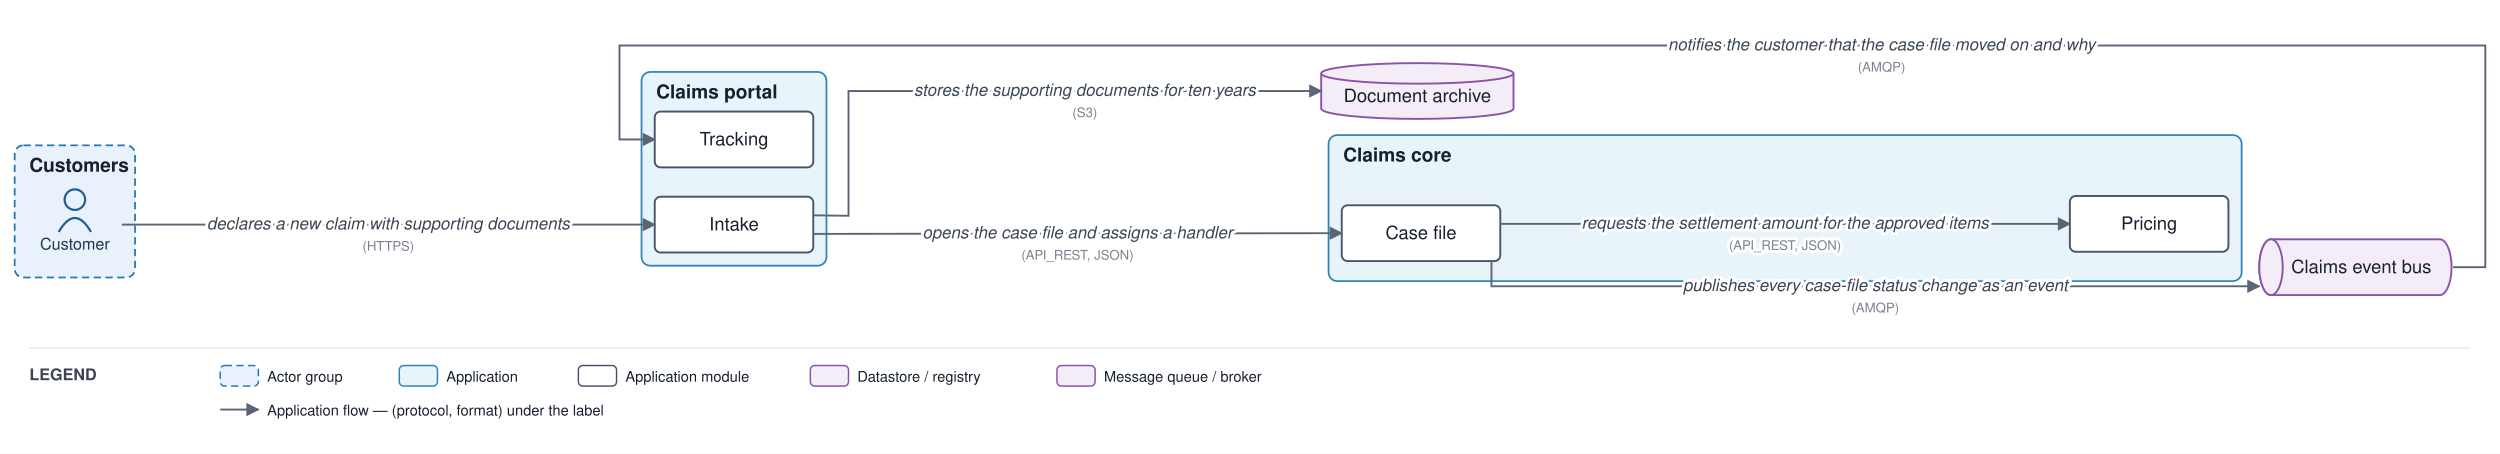
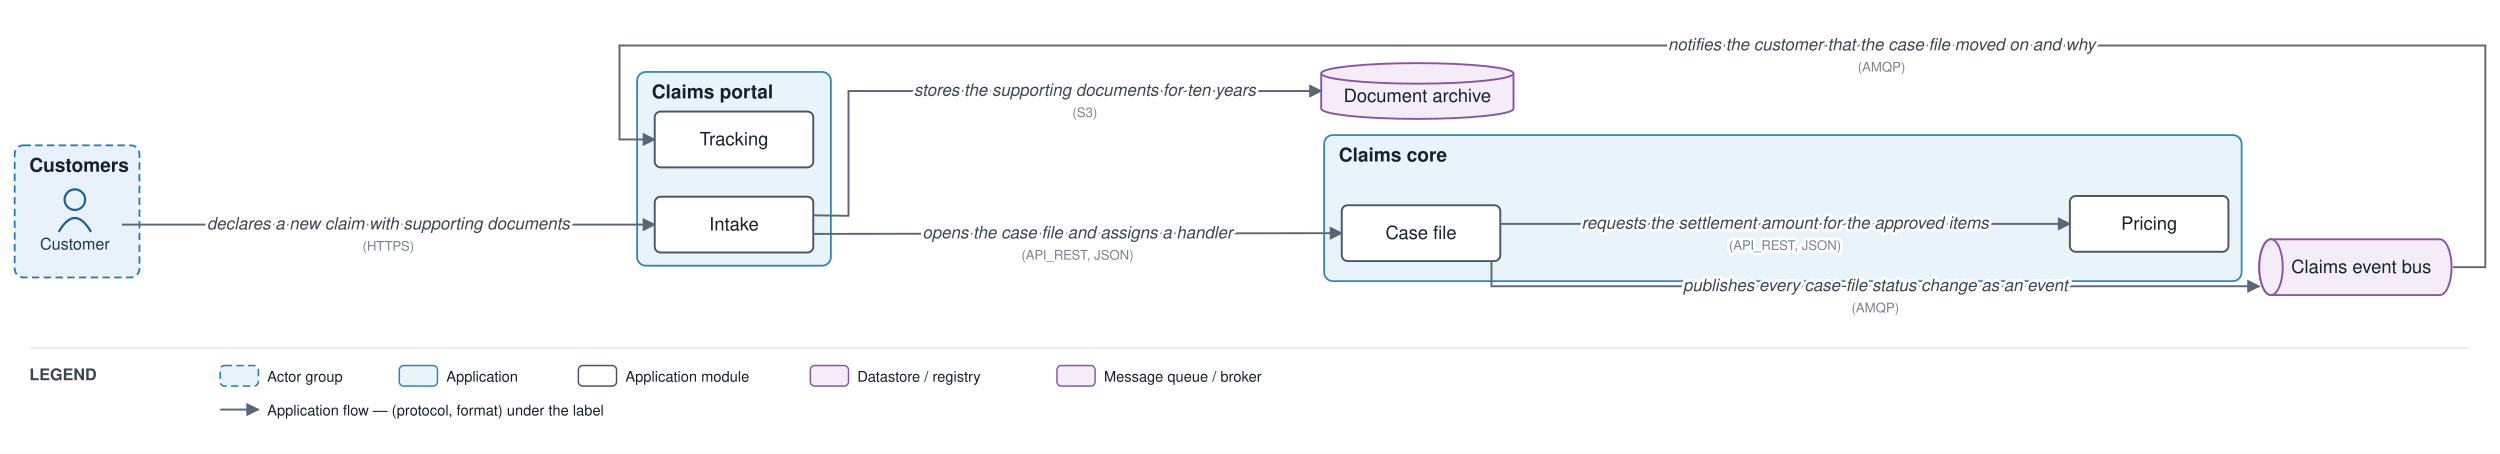
<svg xmlns="http://www.w3.org/2000/svg" viewBox="0 0 1703 309" font-family="Helvetica,Arial,sans-serif">
  <defs>
    <marker id="arr" viewBox="0 0 10 10" refX="9" refY="5" markerWidth="7" markerHeight="7" orient="auto-start-reverse">
      <path d="M0,0 L10,5 L0,10 z" fill="#5a6675" />
    </marker>
  </defs>
  <rect width="1703" height="309" fill="#ffffff" />
-   <rect x="10" y="99" width="82" height="90" rx="6" fill="#e9f2fb" stroke="#1f77b4" stroke-width="1.2" stroke-dasharray="5 3" />
+   <rect x="10" y="99" width="85" height="90" rx="6" fill="#e9f2fb" stroke="#1f77b4" stroke-width="1.2" stroke-dasharray="5 3" />
  <text x="20" y="117" font-size="13" font-weight="bold" fill="#17202c">Customers</text>
-   <rect x="437" y="49" width="126" height="132" rx="6" fill="#e9f3fa" stroke="#2f83b6" stroke-width="1.2" />
-   <text x="447" y="67" font-size="13" font-weight="bold" fill="#17202c">Claims portal</text>
-   <rect x="905" y="92" width="622" height="99.5" rx="6" fill="#e9f3fa" stroke="#2f83b6" stroke-width="1.2" />
-   <text x="915" y="110" font-size="13" font-weight="bold" fill="#17202c">Claims core</text>
+   <rect x="434" y="49" width="132" height="132" rx="6" fill="#e9f3fa" stroke="#2f83b6" stroke-width="1.2" />
+   <text x="444" y="67" font-size="13" font-weight="bold" fill="#17202c">Claims portal</text>
+   <rect x="902" y="92" width="625" height="99.5" rx="6" fill="#e9f3fa" stroke="#2f83b6" stroke-width="1.2" />
+   <text x="912" y="110" font-size="13" font-weight="bold" fill="#17202c">Claims core</text>
  <circle cx="51" cy="136" r="7" fill="none" stroke="#1f5e91" stroke-width="1.5" />
  <path d="M 40 158 q 11 -19 22 0" fill="none" stroke="#1f5e91" stroke-width="1.5" />
  <text x="51" y="170" font-size="11" text-anchor="middle" fill="#20364c">Customer</text>
  <rect x="446" y="134" width="108" height="38" rx="4" fill="#ffffff" stroke="#48546a" stroke-width="1.3" />
  <text x="500" y="157" font-size="12.5" text-anchor="middle" fill="#17202c">Intake</text>
  <rect x="446" y="76" width="108" height="38" rx="4" fill="#ffffff" stroke="#48546a" stroke-width="1.3" />
  <text x="500" y="99" font-size="12.5" text-anchor="middle" fill="#17202c">Tracking</text>
  <rect x="914" y="139.833" width="108" height="38" rx="4" fill="#ffffff" stroke="#48546a" stroke-width="1.3" />
  <text x="968" y="162.833" font-size="12.5" text-anchor="middle" fill="#17202c">Case file</text>
  <rect x="1410" y="133.5" width="108" height="38" rx="4" fill="#ffffff" stroke="#48546a" stroke-width="1.3" />
  <text x="1464" y="156.5" font-size="12.5" text-anchor="middle" fill="#17202c">Pricing</text>
  <path d="M 900 50 v 24 a 65.5 7 0 0 0 131 0 v -24" fill="#f4edf8" stroke="#8a53a8" stroke-width="1.3" />
  <ellipse cx="965.5" cy="50" rx="65.5" ry="7" fill="#f4edf8" stroke="#8a53a8" stroke-width="1.3" />
  <text x="965.5" y="69.5" font-size="12.5" text-anchor="middle" fill="#17202c">Document archive</text>
  <path d="M 1547 163 h 115 a 8 19 0 0 1 0 38 h -115 a 8 19 0 0 1 0 -38" fill="#f4edf8" stroke="#8a53a8" stroke-width="1.3" />
  <ellipse cx="1547" cy="182" rx="8" ry="19" fill="#f4edf8" stroke="#8a53a8" stroke-width="1.3" />
  <text x="1608.5" y="186" font-size="12.5" text-anchor="middle" fill="#17202c">Claims event bus</text>
  <path d="M 83 153 L 446 153" fill="none" stroke="#5a6675" stroke-width="1.3" marker-end="url(#arr)" />
  <path d="M 554 159.333 L 914 158.833" fill="none" stroke="#5a6675" stroke-width="1.3" marker-end="url(#arr)" />
  <path d="M 554 146.667 L 578 147 L 578 62 L 900 62" fill="none" stroke="#5a6675" stroke-width="1.3" marker-end="url(#arr)" />
  <path d="M 1022 152.5 L 1410 152.5" fill="none" stroke="#5a6675" stroke-width="1.3" marker-end="url(#arr)" />
  <path d="M 1016 177.833 L 1016 195 L 1539 195" fill="none" stroke="#5a6675" stroke-width="1.3" marker-end="url(#arr)" />
  <path d="M 1671 182 L 1693 182 L 1693 31 L 422 31 L 422 95 L 446 95" fill="none" stroke="#5a6675" stroke-width="1.3" marker-end="url(#arr)" />
  <text x="264.5" y="156.25" font-size="11.5" text-anchor="middle" fill="#3a4553" font-style="italic" stroke="#ffffff" stroke-width="4" paint-order="stroke" stroke-linejoin="round">declares a new claim with supporting documents</text>
  <text x="264.5" y="170.75" font-size="9" text-anchor="middle" fill="#79828f" stroke="#ffffff" stroke-width="4" paint-order="stroke" stroke-linejoin="round">(HTTPS)</text>
  <text x="734" y="162.333" font-size="11.5" text-anchor="middle" fill="#3a4553" font-style="italic" stroke="#ffffff" stroke-width="4" paint-order="stroke" stroke-linejoin="round">opens the case file and assigns a handler</text>
  <text x="734" y="176.833" font-size="9" text-anchor="middle" fill="#79828f" stroke="#ffffff" stroke-width="4" paint-order="stroke" stroke-linejoin="round">(API_REST, JSON)</text>
  <text x="739" y="65.25" font-size="11.5" text-anchor="middle" fill="#3a4553" font-style="italic" stroke="#ffffff" stroke-width="4" paint-order="stroke" stroke-linejoin="round">stores the supporting documents for ten years</text>
  <text x="739" y="79.75" font-size="9" text-anchor="middle" fill="#79828f" stroke="#ffffff" stroke-width="4" paint-order="stroke" stroke-linejoin="round">(S3)</text>
  <text x="1216" y="155.75" font-size="11.5" text-anchor="middle" fill="#3a4553" font-style="italic" stroke="#ffffff" stroke-width="4" paint-order="stroke" stroke-linejoin="round">requests the settlement amount for the approved items</text>
  <text x="1216" y="170.25" font-size="9" text-anchor="middle" fill="#79828f" stroke="#ffffff" stroke-width="4" paint-order="stroke" stroke-linejoin="round">(API_REST, JSON)</text>
  <text x="1277.5" y="198.25" font-size="11.5" text-anchor="middle" fill="#3a4553" font-style="italic" stroke="#ffffff" stroke-width="4" paint-order="stroke" stroke-linejoin="round">publishes every case-file status change as an event</text>
  <text x="1277.5" y="212.75" font-size="9" text-anchor="middle" fill="#79828f" stroke="#ffffff" stroke-width="4" paint-order="stroke" stroke-linejoin="round">(AMQP)</text>
  <text x="1281.75" y="34.25" font-size="11.5" text-anchor="middle" fill="#3a4553" font-style="italic" stroke="#ffffff" stroke-width="4" paint-order="stroke" stroke-linejoin="round">notifies the customer that the case file moved on and why</text>
  <text x="1281.75" y="48.75" font-size="9" text-anchor="middle" fill="#79828f" stroke="#ffffff" stroke-width="4" paint-order="stroke" stroke-linejoin="round">(AMQP)</text>
  <line x1="20" y1="237" x2="1683" y2="237" stroke="#e6e9ee" stroke-width="1" />
  <text x="20" y="259" font-size="11" font-weight="bold" fill="#3a4553">LEGEND</text>
  <rect x="150" y="249" width="26" height="14" rx="3" fill="#e9f2fb" stroke="#1f77b4" stroke-dasharray="5 3" />
  <text x="182" y="260" font-size="10" fill="#17202c">Actor group</text>
  <rect x="272" y="249" width="26" height="14" rx="3" fill="#e9f3fa" stroke="#2f83b6" />
  <text x="304" y="260" font-size="10" fill="#17202c">Application</text>
  <rect x="394" y="249" width="26" height="14" rx="3" fill="#ffffff" stroke="#48546a" />
  <text x="426" y="260" font-size="10" fill="#17202c">Application module</text>
  <rect x="552" y="249" width="26" height="14" rx="3" fill="#f4edf8" stroke="#8a53a8" />
  <text x="584" y="260" font-size="10" fill="#17202c">Datastore / registry</text>
  <rect x="720" y="249" width="26" height="14" rx="3" fill="#f4edf8" stroke="#8a53a8" />
  <text x="752" y="260" font-size="10" fill="#17202c">Message queue / broker</text>
  <line x1="150" y1="279" x2="176" y2="279" stroke="#5a6675" stroke-width="1.3" marker-end="url(#arr)" />
  <text x="182" y="283" font-size="10" fill="#17202c">Application flow — (protocol, format) under the label</text>
</svg>
